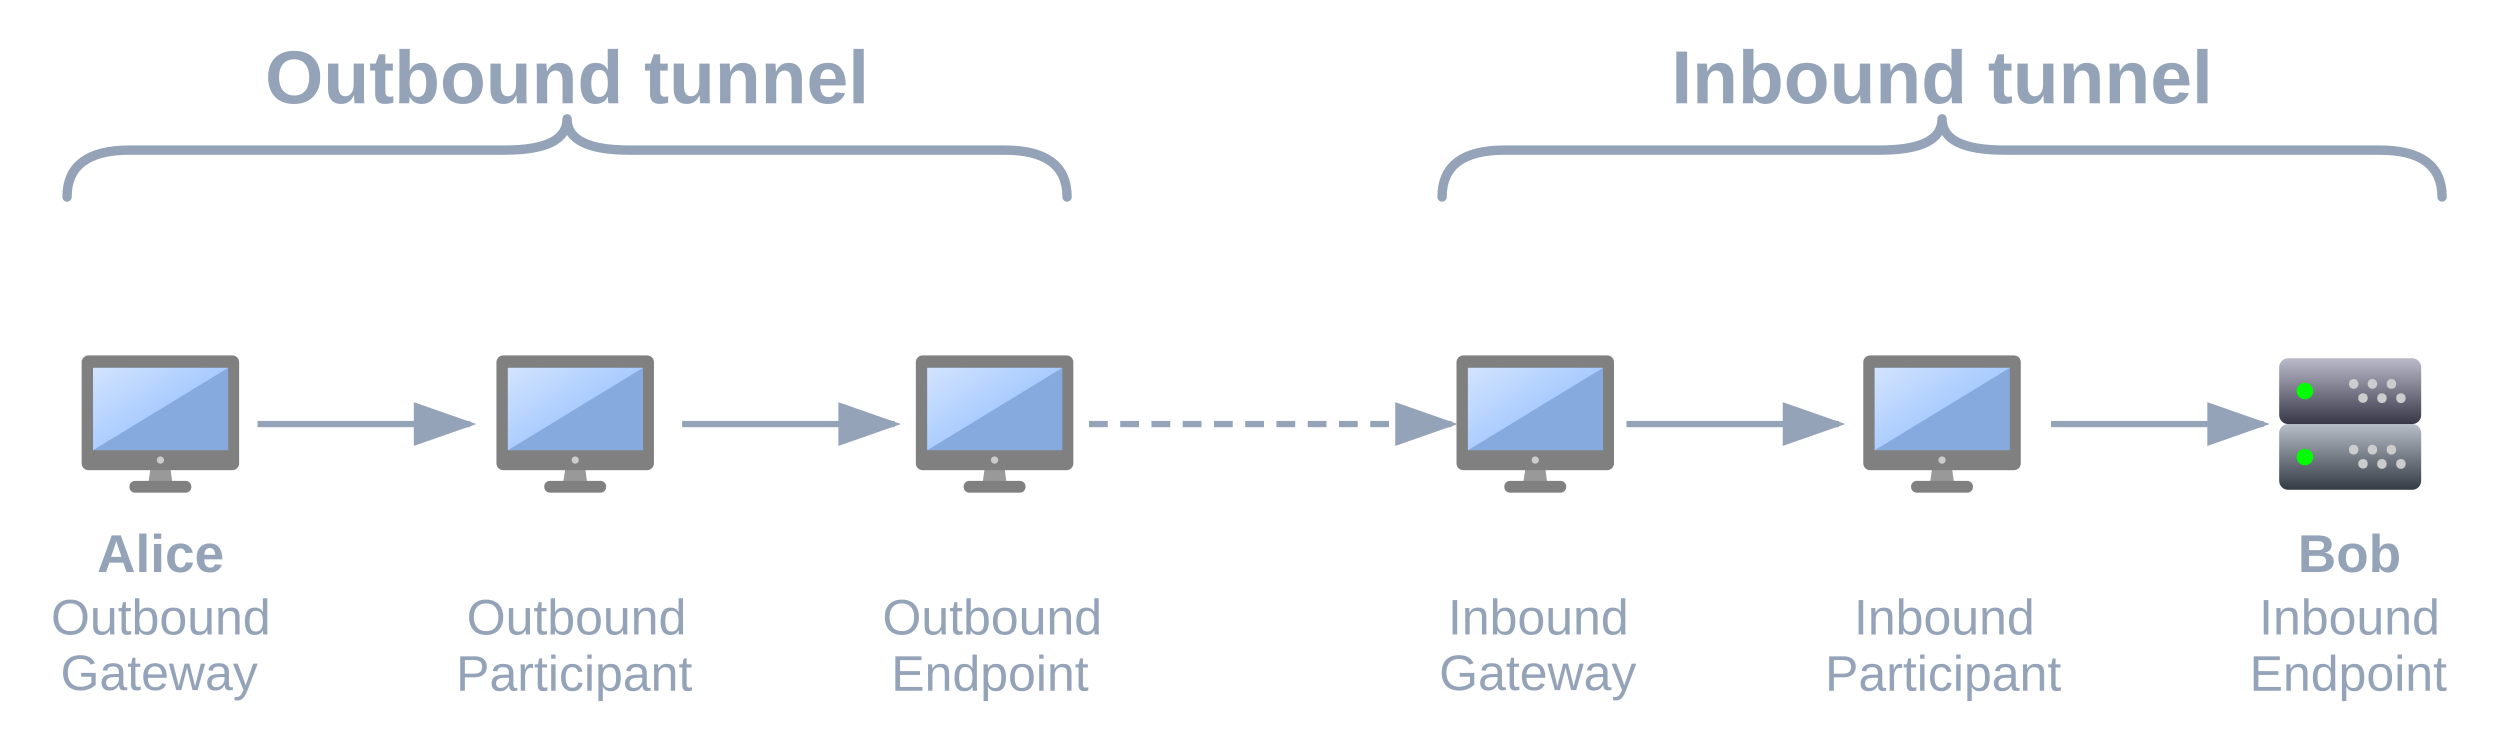
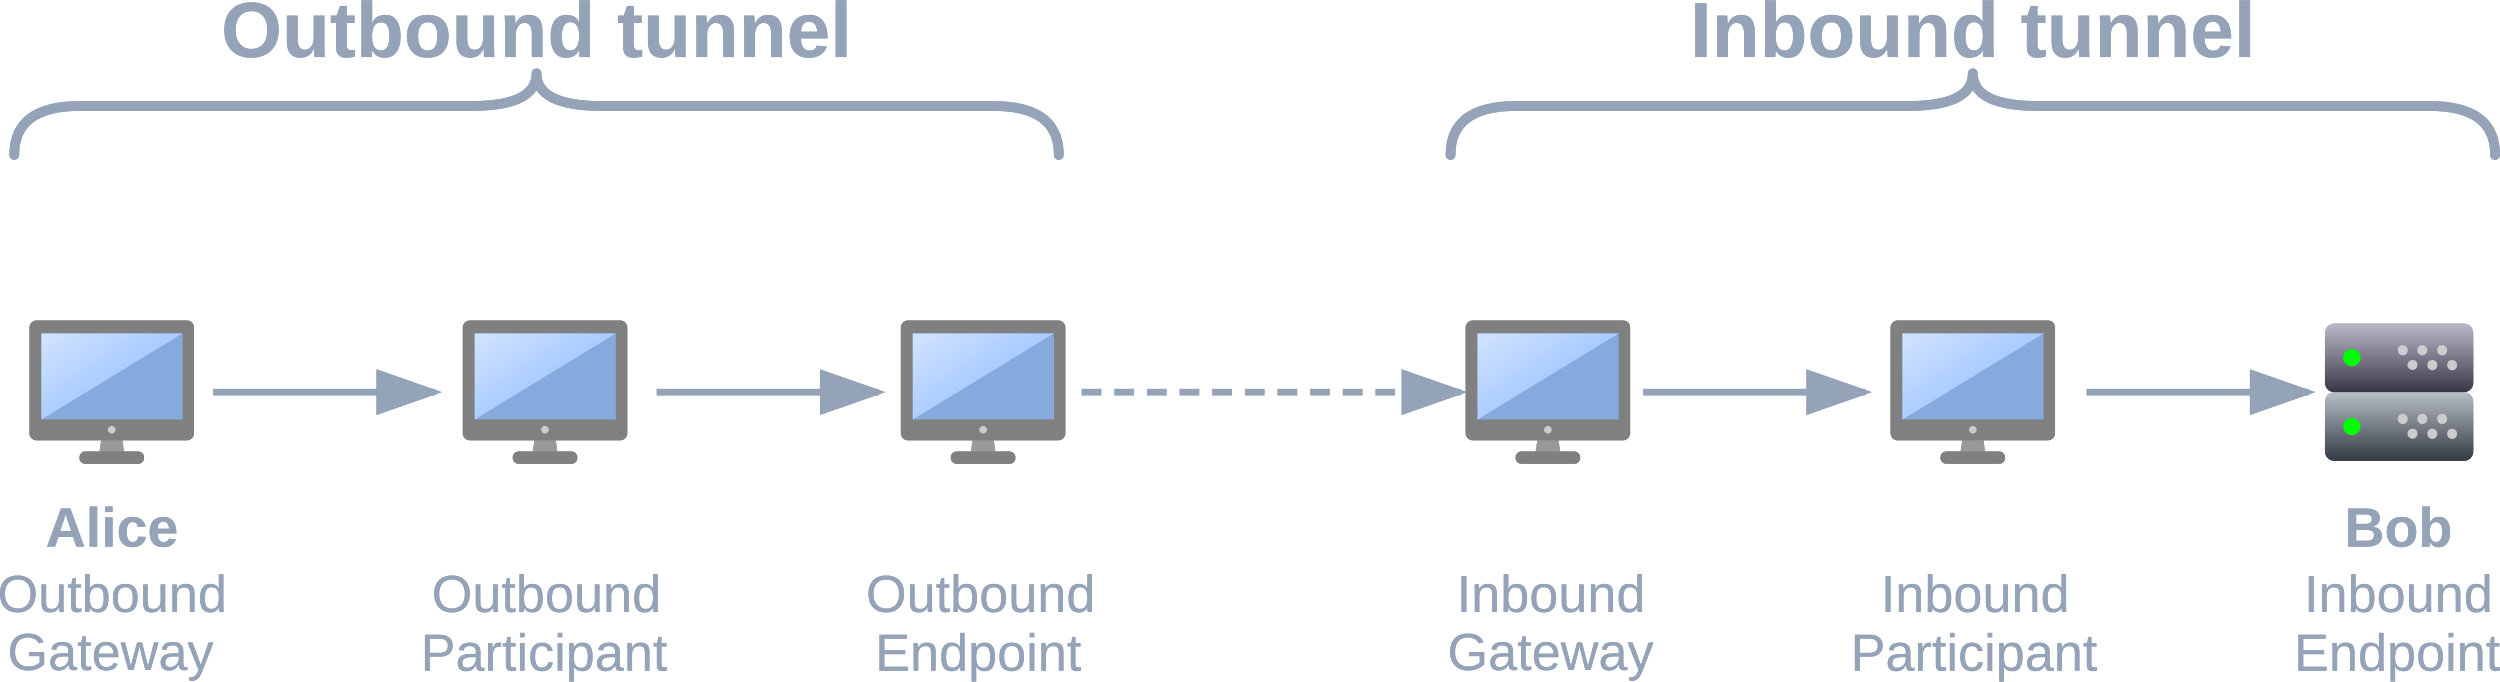
- <svg xmlns="http://www.w3.org/2000/svg" id="svg41" viewBox="0 0 800 240">
+ <svg xmlns="http://www.w3.org/2000/svg" id="svg41" viewBox="0 0 765.867 208.652" version="1.1" width="765.867" height="208.652">
  <defs id="defs21">
    <linearGradient id="client-grad" x1="7.8" x2="23.1" y1="10.4" y2="33.3" gradientUnits="userSpaceOnUse">
      <stop id="stop1" offset="0" stop-color="#d5e5ff" />
      <stop id="stop2" offset="1" stop-color="#acf" />
    </linearGradient>
    <linearGradient id="server-grad-b" x1="27.2" x2="27.2" y1="6.3" y2="32" gradientUnits="userSpaceOnUse">
      <stop id="stop3" offset="0" stop-color="#b7b7c8" />
      <stop id="stop4" offset="1" stop-color="#373748" />
    </linearGradient>
    <linearGradient id="server-grad-a" x1="32.8" x2="32.8" y1="32" y2="57.6" gradientUnits="userSpaceOnUse">
      <stop id="stop5" offset="0" stop-color="#b7bec8" />
      <stop id="stop6" offset="1" stop-color="#373e48" />
    </linearGradient>
    <g id="client">
-       <path id="path6" fill="#999" d="m35.2 44.9 1 7.6h-8.4l1.1-7.6z" />
-       <path id="path7" fill="gray" d="M60 46c0 1.3-1.1 2.4-2.4 2.4H6.4A2.4 2.4 0 0 1 4 46V10c0-1.3 1.1-2.4 2.4-2.4h51.2c1.3 0 2.4 1 2.4 2.4zm-37 6.2h18a2 2 45 0 1 2 2v.2a2 2 135 0 1-2 2H23a2 2 45 0 1-2-2v-.2a2 2 135 0 1 2-2" />
-       <circle id="circle7" cx="32" cy="44.8" r="1.3" fill="#ccc" />
-       <path id="path8" fill="#87aade" d="M8.1 12v29.3h48V12Z" />
-       <path id="path9" fill="url(#client-grad)" d="M7.5 12.5v29l49-29z" transform="matrix(.98 0 0 1.01 .7 -.6)" />
+       <path id="path6" fill="#999999" d="m 35.2,44.9 1,7.6 h -8.4 l 1.1,-7.6 z" />
+       <path id="path7" fill="#808080" d="m 60,46 c 0,1.3 -1.1,2.4 -2.4,2.4 H 6.4 A 2.4,2.4 0 0 1 4,46 V 10 C 4,8.7 5.1,7.6 6.4,7.6 h 51.2 c 1.3,0 2.4,1 2.4,2.4 z m -37,6.2 h 18 a 2,2 45 0 1 2,2 v 0.2 a 2,2 135 0 1 -2,2 H 23 a 2,2 45 0 1 -2,-2 v -0.2 a 2,2 135 0 1 2,-2" />
+       <circle id="circle7" cx="32" cy="44.8" r="1.3" fill="#cccccc" />
+       <path id="path8" fill="#87aade" d="m 8.1,12 v 29.3 h 48 V 12 Z" />
+       <path id="path9" fill="url(#client-grad)" d="m 7.5,12.5 v 29 l 49,-29 z" transform="matrix(0.98,0,0,1.01,0.7,-0.6)" />
    </g>
    <g id="server">
-       <path id="path10" fill="url(#server-grad-a)" d="M56.8 58.3H7.2c-2 0-3.6-1.6-3.6-3.6V35.6c0-2 1.6-3.6 3.6-3.6h49.6c2 0 3.6 1.6 3.6 3.6v19.1c0 2-1.6 3.6-3.6 3.6" />
-       <path id="path11" fill="url(#server-grad-b)" d="M56.8 32H7.2c-2 0-3.6-1.6-3.6-3.6V9.3c0-2 1.6-3.6 3.6-3.6h49.6c2 0 3.6 1.6 3.6 3.6v19.1c0 2-1.6 3.6-3.6 3.6" />
-       <g id="g20" fill="#ccc">
+       <path id="path10" fill="url(#server-grad-a)" d="M 56.8,58.3 H 7.2 c -2,0 -3.6,-1.6 -3.6,-3.6 V 35.6 c 0,-2 1.6,-3.6 3.6,-3.6 h 49.6 c 2,0 3.6,1.6 3.6,3.6 v 19.1 c 0,2 -1.6,3.6 -3.6,3.6" />
+       <path id="path11" fill="url(#server-grad-b)" d="M 56.8,32 H 7.2 C 5.2,32 3.6,30.4 3.6,28.4 V 9.3 c 0,-2 1.6,-3.6 3.6,-3.6 h 49.6 c 2,0 3.6,1.6 3.6,3.6 v 19.1 c 0,2 -1.6,3.6 -3.6,3.6" />
+       <g id="g20" fill="#cccccc">
        <use id="use11" href="#server-dot" />
        <use id="use12" x="-7.6" href="#server-dot" />
        <use id="use13" x="3.8" y="5.7" href="#server-dot" />
        <use id="use14" x="-3.8" y="5.7" href="#server-dot" />
        <use id="use15" x="-15.1" href="#server-dot" />
-         <path id="path15" d="M39 47.9c0 1.1-.7 1.9-1.9 1.9-1 0-1.9-.8-1.9-1.9s.8-1.9 2-1.9 1.8.8 1.8 1.9" />
+         <path id="path15" d="m 39,47.9 c 0,1.1 -0.7,1.9 -1.9,1.9 -1,0 -1.9,-0.8 -1.9,-1.9 0,-1.1 0.8,-1.9 2,-1.9 1.2,0 1.8,0.8 1.8,1.9" />
        <use id="use16" y="-26.3" href="#server-dot" />
        <use id="use17" x="-7.6" y="-26.3" href="#server-dot" />
        <use id="use18" x="3.8" y="-20.6" href="#server-dot" />
        <use id="use19" x="-3.8" y="-20.6" href="#server-dot" />
        <use id="use20" x="-15.1" y="-26.3" href="#server-dot" />
-         <path id="path20" d="M39 21.6c0 1.1-.7 1.9-1.9 1.9-1 0-1.9-.8-1.9-1.9s.8-1.9 2-1.9 1.8.8 1.8 1.9" />
+         <path id="path20" d="m 39,21.6 c 0,1.1 -0.7,1.9 -1.9,1.9 -1,0 -1.9,-0.8 -1.9,-1.9 0,-1.1 0.8,-1.9 2,-1.9 1.2,0 1.8,0.8 1.8,1.9" />
      </g>
-       <g id="g21" fill="#0f0">
+       <g id="g21" fill="#00ff00">
        <circle id="circle20" cx="13.9" cy="45.2" r="3.3" />
        <circle id="circle21" cx="13.9" cy="18.8" r="3.3" />
      </g>
    </g>
    <marker id="arrowhead" markerHeight="7" markerWidth="10" orient="auto" refX="9" refY="3.5">
-       <path id="path21" fill="#94a3b8" d="m0 0 10 3.5L0 7Z" />
+       <path id="path21" fill="#94a3b8" d="M 0,0 10,3.5 0,7 Z" />
    </marker>
    <style id="style21">
      .label,.name,.title{font-family:Arial,sans-serif;fill:#94a3b8;text-anchor:middle}.title{font-size:24px;font-weight:700}.label{font-size:16px;font-weight:500}.name{font-size:17px;font-weight:600}.arrow{fill:none;stroke:#94a3b8;stroke-width:2}
    </style>
-     <path id="server-dot" d="M50.4 42.2c0 1.2-.8 2-1.9 2s-1.9-.8-1.9-2 .8-1.9 1.9-1.9 1.9.8 1.9 2" />
+     <path id="server-dot" d="m 50.4,42.2 c 0,1.2 -0.8,2 -1.9,2 -1.1,0 -1.9,-0.8 -1.9,-2 0,-1.2 0.8,-1.9 1.9,-1.9 1.1,0 1.9,0.8 1.9,2" />
  </defs>
-   <g id="g47" transform="translate(13 15)">
-     <path id="path22" fill="none" stroke="#94a3b8" stroke-linecap="round" stroke-linejoin="round" stroke-width="3" d="M8.459 48.035q0-15 20-15h120q20 0 20-10 0 10 20 10h120q20 0 20 15m120 0q0-15 20-15h120q20 0 20-10 0 10 20 10h120q20 0 20 15" />
+   <g id="g47" transform="translate(-4.091793,-0.5625038)">
+     <path id="path22" fill="none" stroke="#94a3b8" stroke-linecap="round" stroke-linejoin="round" stroke-width="3" d="m 8.459,48.035 q 0,-15 20,-15 h 120 q 20,0 20,-10 0,10 20,10 h 120 q 20,0 20,15 m 120,0 q 0,-15 20,-15 h 120 q 20,0 20,-10 0,10 20,10 h 120 q 20,0 20,15" />
    <text id="text22" x="168.459" y="18.035" class="title">Outbound tunnel</text>
    <text id="text23" x="608.459" y="18.035" class="title">Inbound tunnel</text>
    <g id="g46" transform="translate(2)">
-       <use id="use23" href="#client" transform="matrix(.9 0 0 .9 7.52227 91.89516)" />
+       <use id="use23" href="#client" transform="matrix(0.9,0,0,0.9,7.52227,91.89516)" />
      <text id="text24" x="36.401" y="168.035" class="name">Alice</text>
      <text id="text25" x="36.459" y="188.035" class="label">Outbound</text>
      <text id="text26" x="35.936" y="205.824" class="label">Gateway</text>
    </g>
    <g id="g45" transform="translate(4.29296)">
-       <use id="use26" href="#client" transform="matrix(.9 0 0 .9 137.9656 91.89516)" />
+       <use id="use26" href="#client" transform="matrix(0.9,0,0,0.9,137.9656,91.89516)" />
      <text id="text27" x="167.193" y="188.035" class="label">Outbound</text>
      <text id="text28" x="166.459" y="206.035" class="label">Participant</text>
    </g>
    <g id="g44" transform="translate(8.05468)">
-       <use id="use28" href="#client" transform="matrix(.9 0 0 .9 268.409 91.89516)" />
+       <use id="use28" href="#client" transform="matrix(0.9,0,0,0.9,268.409,91.89516)" />
      <text id="text29" x="296.459" y="188.035" class="label">Outbound</text>
      <text id="text30" x="295.725" y="206.035" class="label">Endpoint</text>
    </g>
    <g id="g43" transform="translate(2.6289)">
-       <use id="use30" href="#client" transform="matrix(.9 0 0 .9 446.8523 91.89516)" />
+       <use id="use30" href="#client" transform="matrix(0.9,0,0,0.9,446.8523,91.89516)" />
      <text id="text31" x="476.623" y="188.035" class="label">Inbound</text>
      <text id="text32" x="476.459" y="205.824" class="label">Gateway</text>
    </g>
    <g id="g42" transform="translate(2.35156)">
-       <use id="use32" href="#client" transform="matrix(.9 0 0 .9 577.2956 91.89516)" />
+       <use id="use32" href="#client" transform="matrix(0.9,0,0,0.9,577.2956,91.89516)" />
      <text id="text33" x="606.834" y="188.035" class="label">Inbound</text>
      <text id="text34" x="606.459" y="206.035" class="label">Participant</text>
    </g>
    <g id="g41" transform="translate(2)">
-       <use id="use34" href="#server" transform="matrix(.8 0 0 .8 711.4566 95.09516)" />
+       <use id="use34" href="#server" transform="matrix(0.8,0,0,0.8,711.4566,95.09516)" />
      <text id="text35" x="736.837" y="168.035" class="name">Bob</text>
      <text id="text36" x="736.834" y="188.035" class="label">Inbound</text>
      <text id="text37" x="736.459" y="206.035" class="label">Endpoint</text>
    </g>
-     <path id="path37" marker-end="url(#arrowhead)" d="M69.418 120.695h68" class="arrow" />
-     <path id="path38" marker-end="url(#arrowhead)" d="M205.281 120.695h68" class="arrow" />
-     <path id="path39" fill="none" stroke="#94a3b8" stroke-dasharray="6 4" stroke-width="2" marker-end="url(#arrowhead)" d="M335.473 120.695h116" />
-     <path id="path40" marker-end="url(#arrowhead)" d="M507.477 120.695h68" class="arrow" />
-     <path id="path41" marker-end="url(#arrowhead)" d="M643.34 120.695h68" class="arrow" />
+     <path id="path37" marker-end="url(#arrowhead)" d="m 69.418,120.695 h 68" class="arrow" />
+     <path id="path38" marker-end="url(#arrowhead)" d="m 205.281,120.695 h 68" class="arrow" />
+     <path id="path39" fill="none" stroke="#94a3b8" stroke-dasharray="6, 4" stroke-width="2" marker-end="url(#arrowhead)" d="m 335.473,120.695 h 116" />
+     <path id="path40" marker-end="url(#arrowhead)" d="m 507.477,120.695 h 68" class="arrow" />
+     <path id="path41" marker-end="url(#arrowhead)" d="m 643.34,120.695 h 68" class="arrow" />
+   </g>
+   <g id="g52" transform="translate(-4.091793,-0.5625038)">
+     <path id="path1" fill="none" stroke="#94a3b8" stroke-linecap="round" stroke-linejoin="round" stroke-width="3" d="m 8.459,48.035 q 0,-15 20,-15 h 120 q 20,0 20,-10 0,10 20,10 h 120 q 20,0 20,15 m 120,0 q 0,-15 20,-15 h 120 q 20,0 20,-10 0,10 20,10 h 120 q 20,0 20,15" />
+     <text id="text1" x="168.459" y="18.035" class="title">Outbound tunnel</text>
+     <text id="text2" x="608.459" y="18.035" class="title">Inbound tunnel</text>
+     <g id="g5" transform="translate(2)">
+       <use id="use2" href="#client" transform="matrix(0.9,0,0,0.9,7.52227,91.89516)" />
+       <text id="text3" x="36.401" y="168.035" class="name">Alice</text>
+       <text id="text4" x="36.459" y="188.035" class="label">Outbound</text>
+       <text id="text5" x="35.936" y="205.824" class="label">Gateway</text>
+     </g>
+     <g id="g7" transform="translate(4.29296)">
+       <use id="use5" href="#client" transform="matrix(0.9,0,0,0.9,137.9656,91.89516)" />
+       <text id="text6" x="167.193" y="188.035" class="label">Outbound</text>
+       <text id="text7" x="166.459" y="206.035" class="label">Participant</text>
+     </g>
+     <g id="g9" transform="translate(8.05468)">
+       <use id="use7" href="#client" transform="matrix(0.9,0,0,0.9,268.409,91.89516)" />
+       <text id="text8" x="296.459" y="188.035" class="label">Outbound</text>
+       <text id="text9" x="295.725" y="206.035" class="label">Endpoint</text>
+     </g>
+     <g id="g11" transform="translate(2.6289)">
+       <use id="use9" href="#client" transform="matrix(0.9,0,0,0.9,446.8523,91.89516)" />
+       <text id="text10" x="476.623" y="188.035" class="label">Inbound</text>
+       <text id="text11" x="476.459" y="205.824" class="label">Gateway</text>
+     </g>
+     <g id="g38" transform="translate(2.35156)">
+       <use id="use21" href="#client" transform="matrix(0.9,0,0,0.9,577.2956,91.89516)" />
+       <text id="text21" x="606.834" y="188.035" class="label">Inbound</text>
+       <text id="text38" x="606.459" y="206.035" class="label">Participant</text>
+     </g>
+     <g id="g48" transform="translate(2)">
+       <use id="use38" href="#server" transform="matrix(0.8,0,0,0.8,711.4566,95.09516)" />
+       <text id="text39" x="736.837" y="168.035" class="name">Bob</text>
+       <text id="text40" x="736.834" y="188.035" class="label">Inbound</text>
+       <text id="text41" x="736.459" y="206.035" class="label">Endpoint</text>
+     </g>
+     <path id="path48" marker-end="url(#arrowhead)" d="m 69.418,120.695 h 68" class="arrow" />
+     <path id="path49" marker-end="url(#arrowhead)" d="m 205.281,120.695 h 68" class="arrow" />
+     <path id="path50" fill="none" stroke="#94a3b8" stroke-dasharray="6, 4" stroke-width="2" marker-end="url(#arrowhead)" d="m 335.473,120.695 h 116" />
+     <path id="path51" marker-end="url(#arrowhead)" d="m 507.477,120.695 h 68" class="arrow" />
+     <path id="path52" marker-end="url(#arrowhead)" d="m 643.34,120.695 h 68" class="arrow" />
  </g>
</svg>
